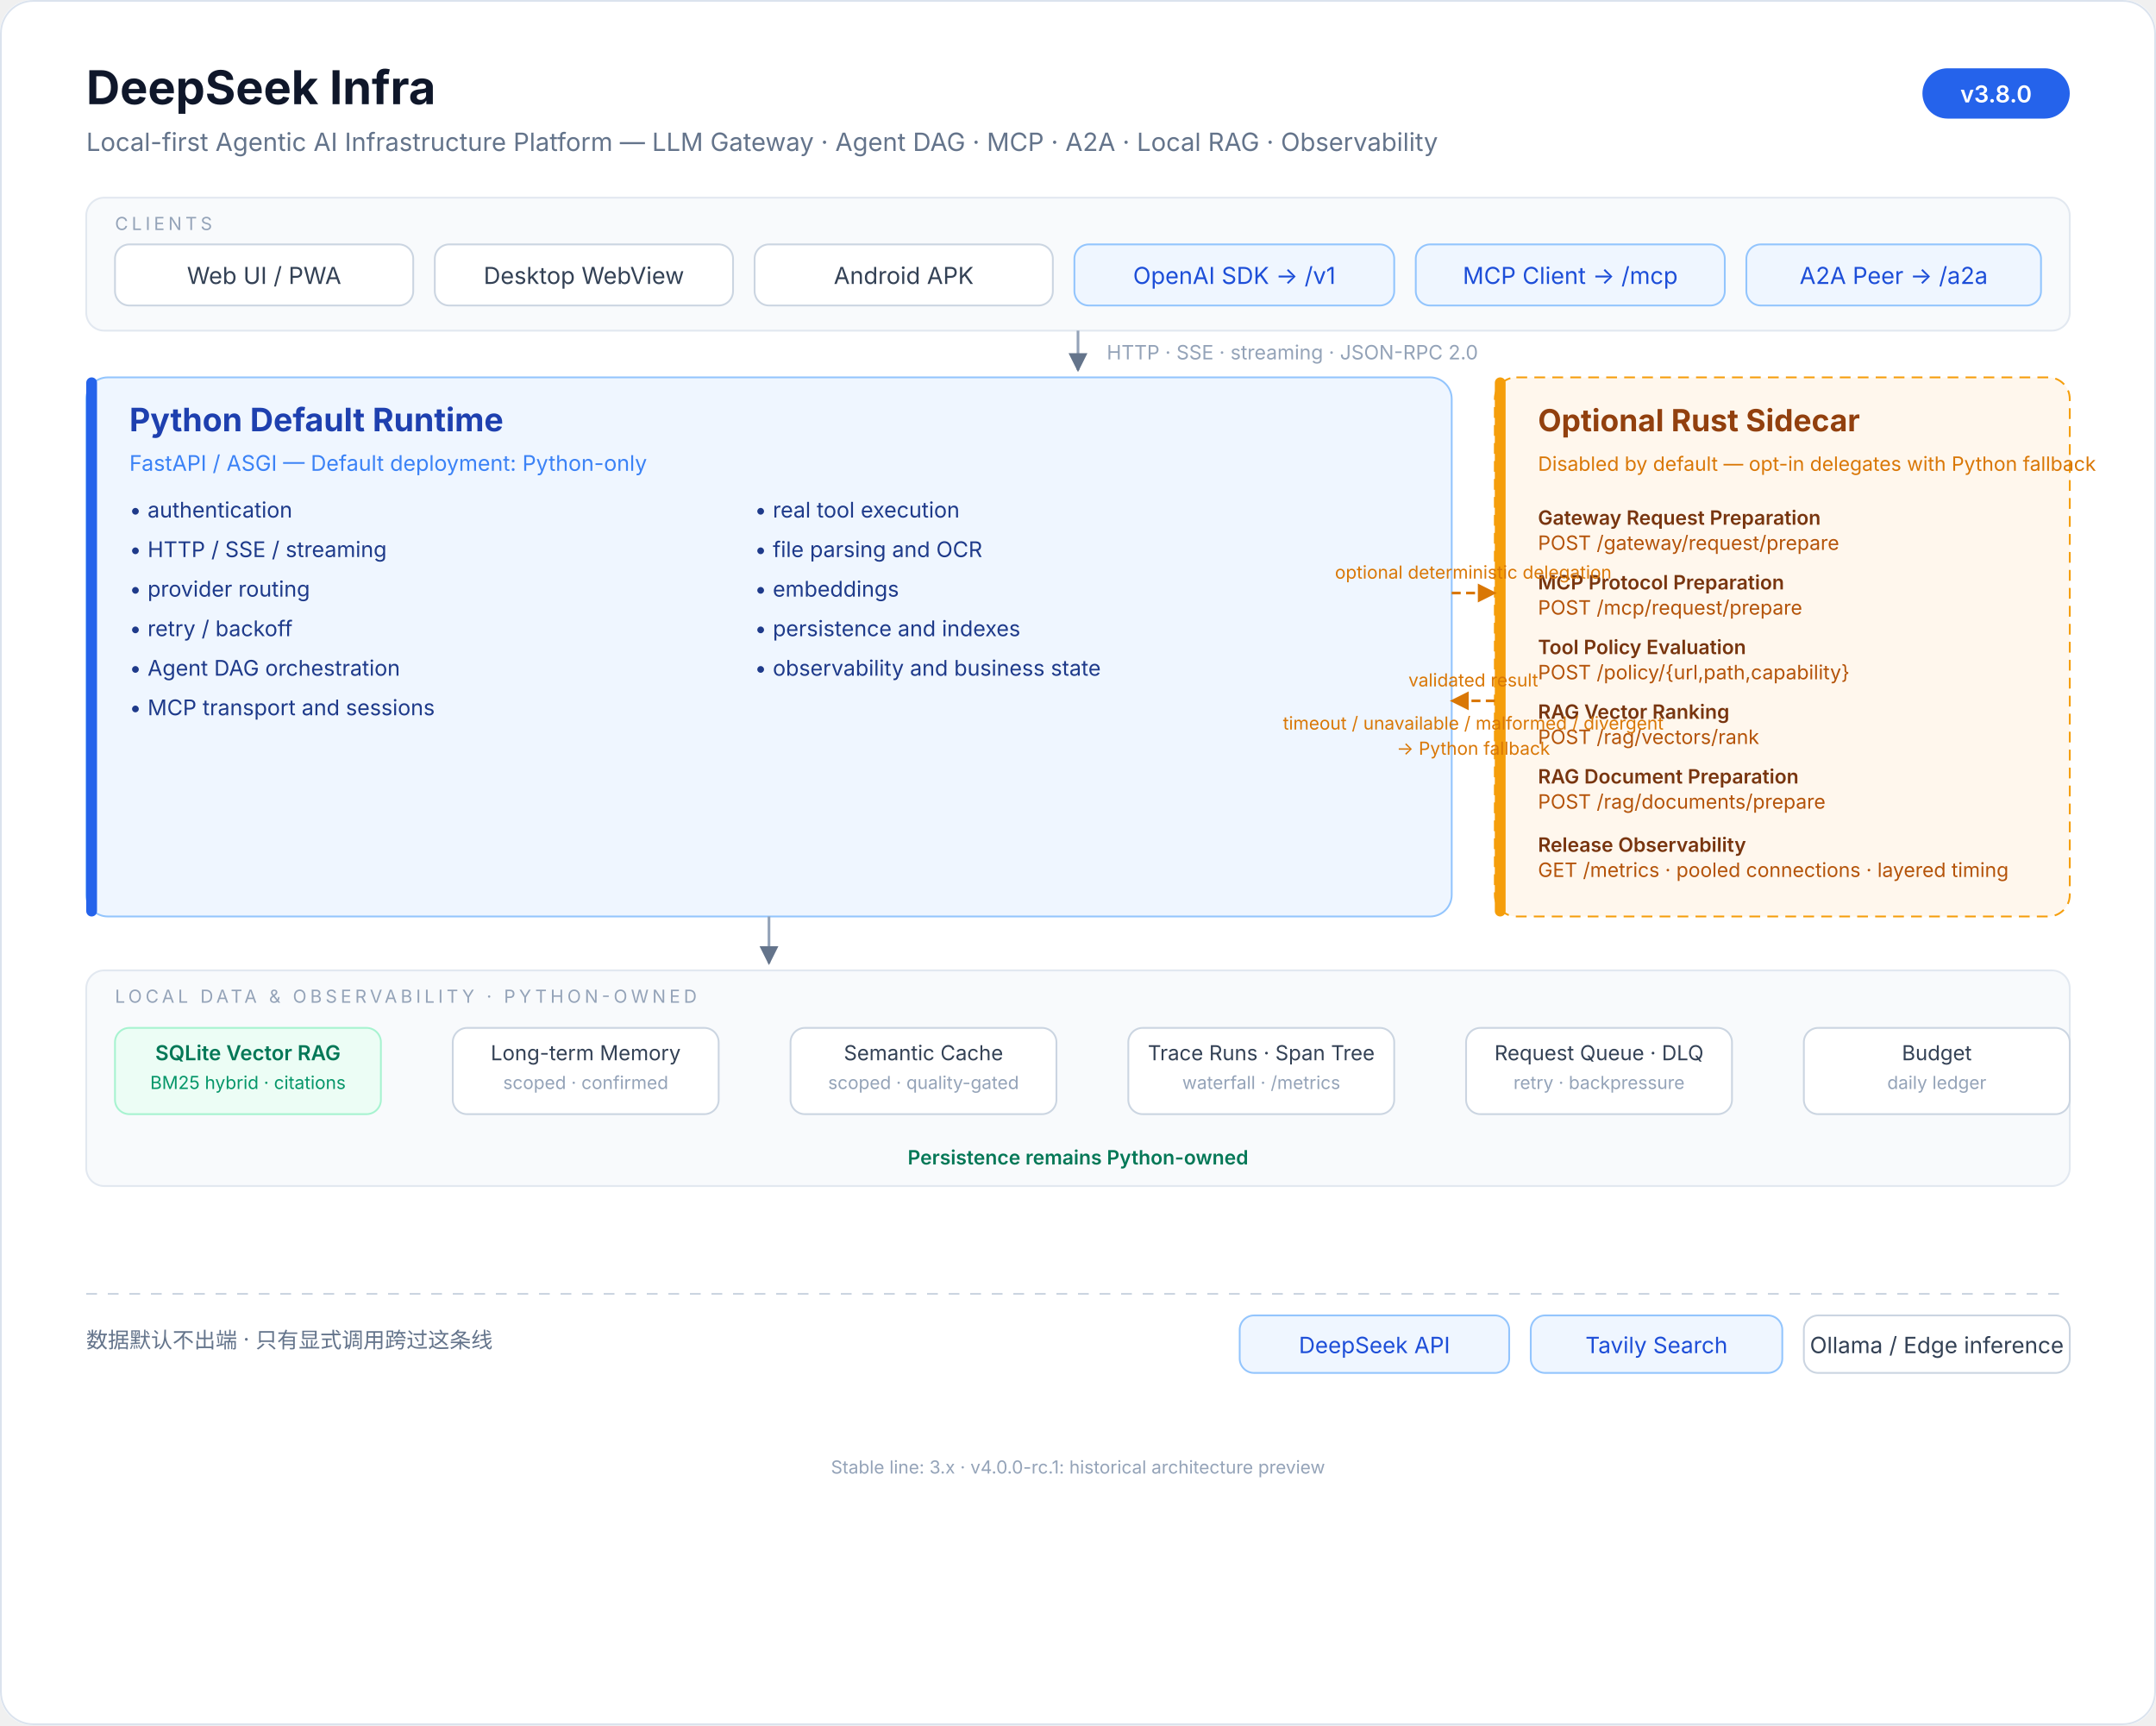
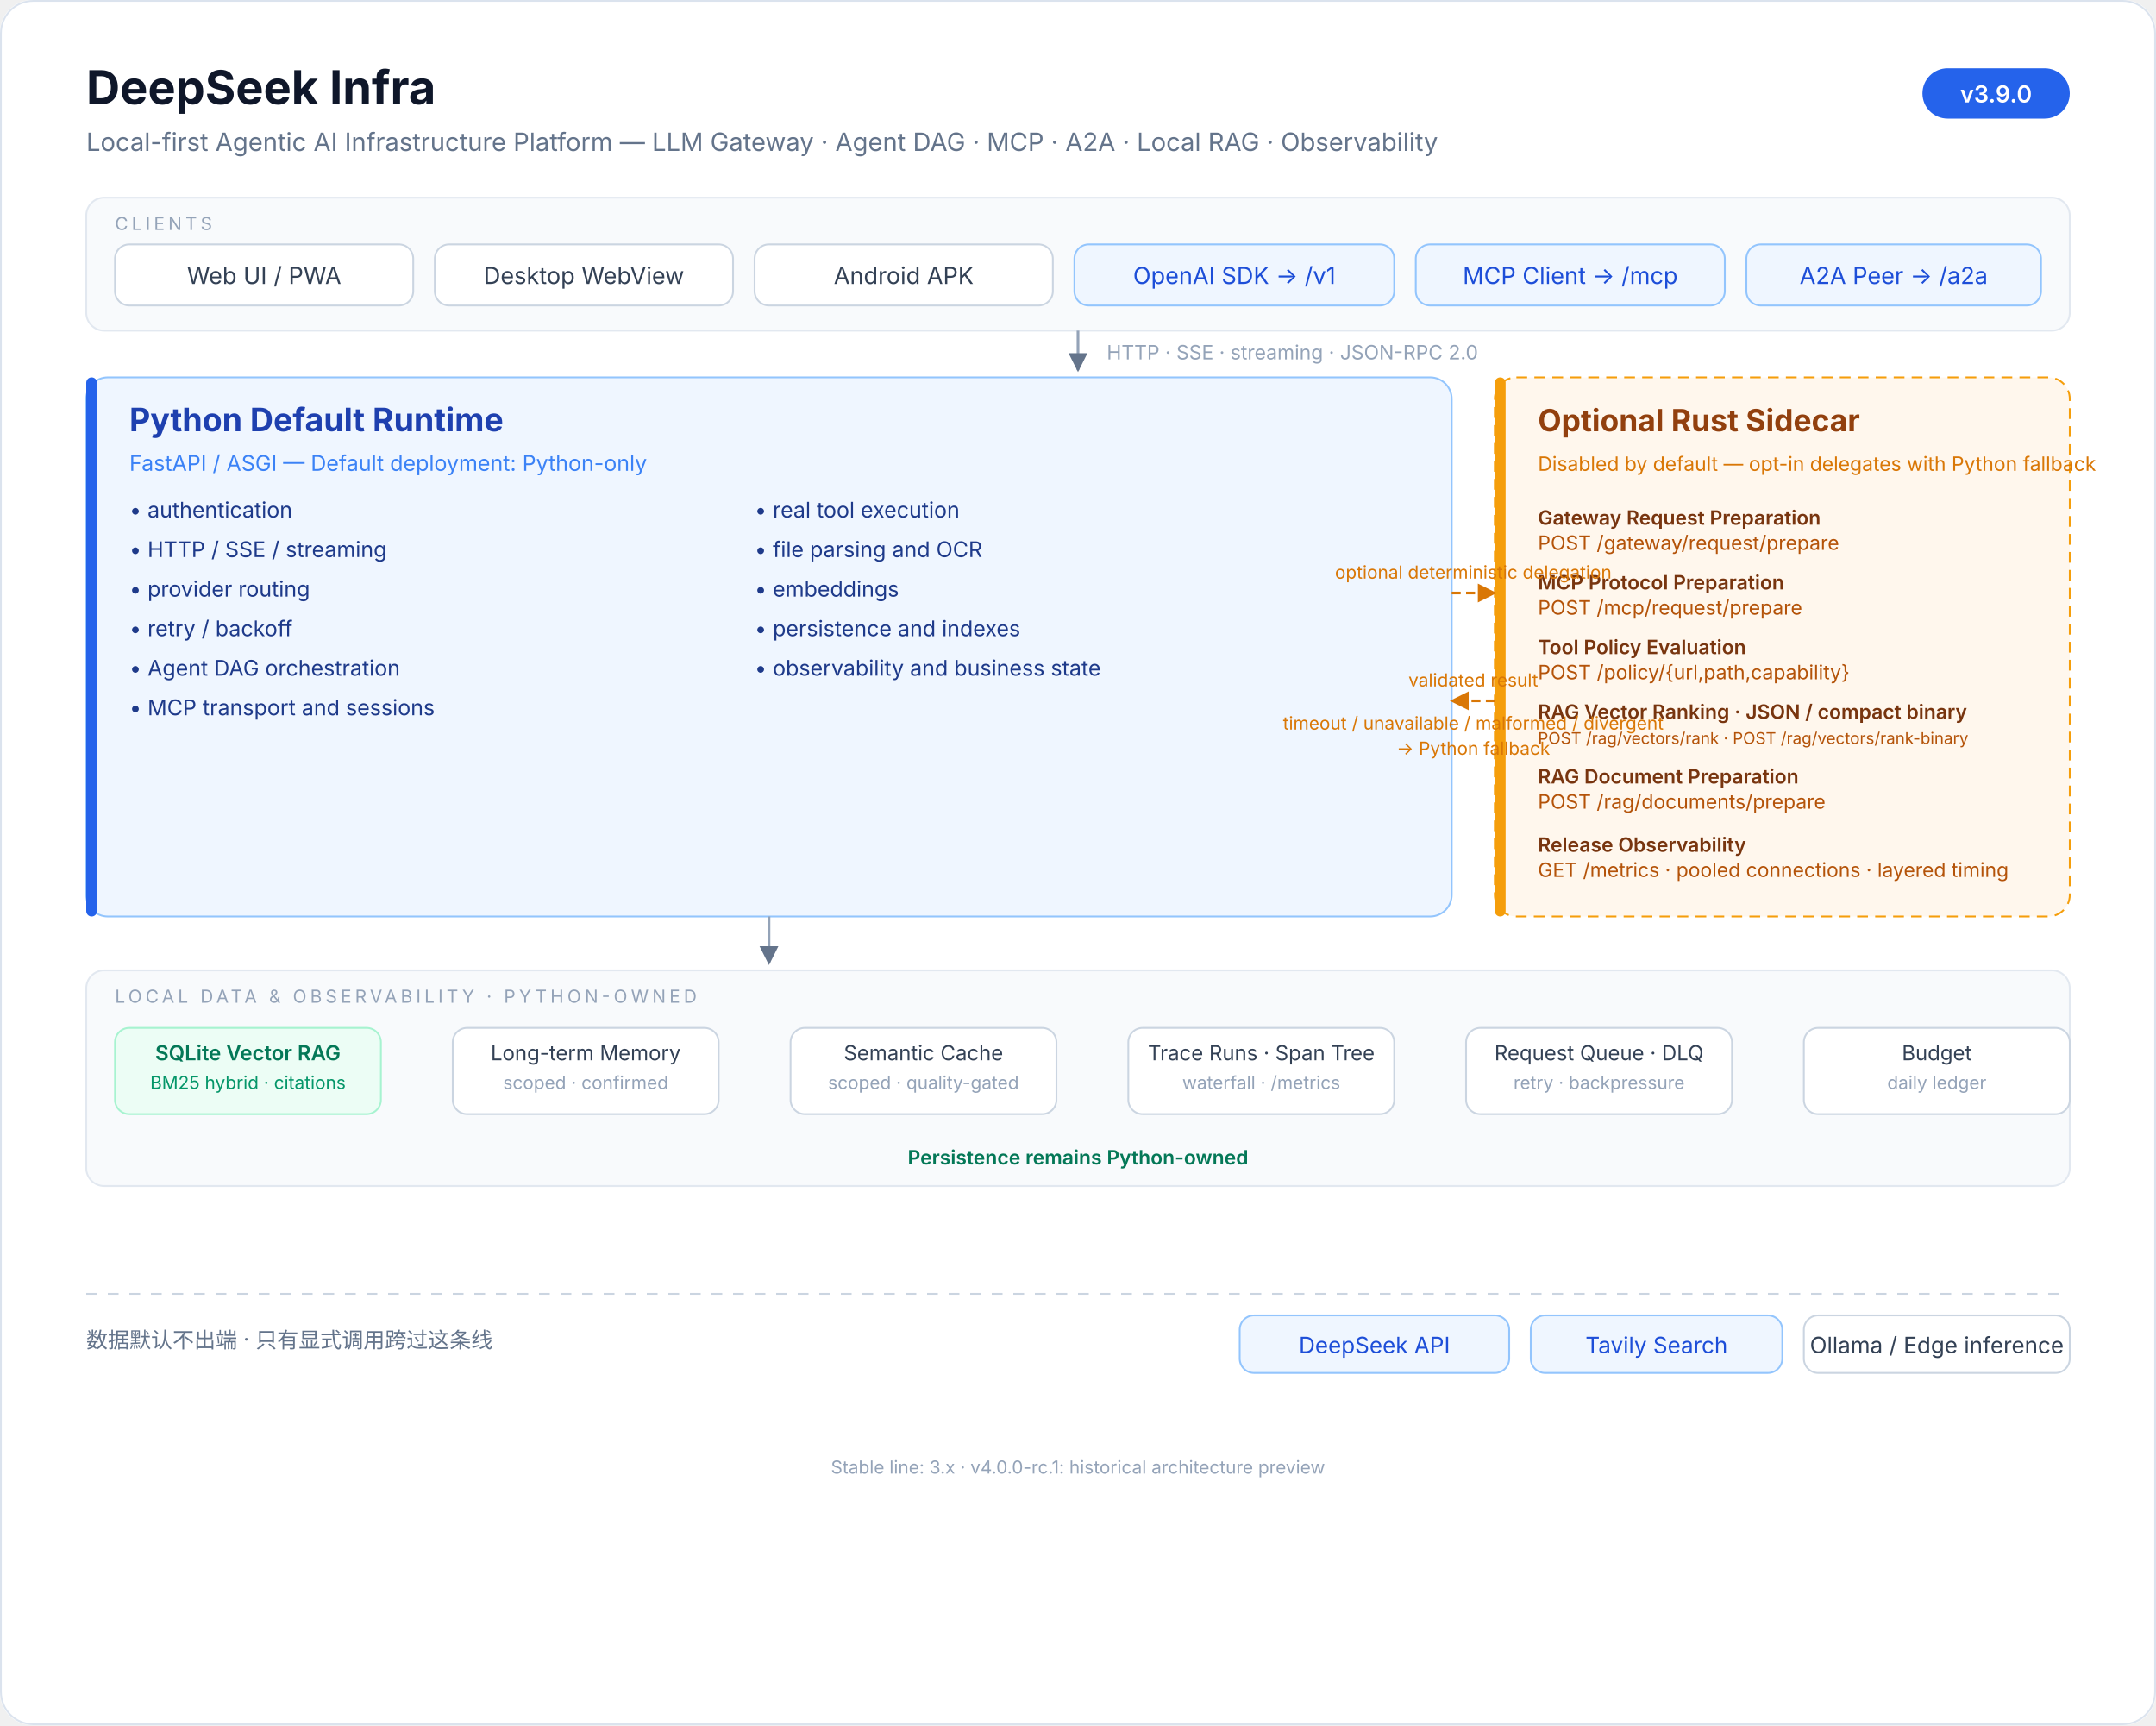
<svg xmlns="http://www.w3.org/2000/svg" viewBox="0 0 1200 960" font-family="ui-sans-serif, system-ui, -apple-system, 'Segoe UI', 'PingFang SC', 'Microsoft YaHei', sans-serif">
  <defs>
    <marker id="arrow" viewBox="0 0 10 10" refX="9" refY="5" markerWidth="7" markerHeight="7" orient="auto-start-reverse">
      <path d="M 0 0 L 10 5 L 0 10 z" fill="#64748b" />
    </marker>
    <marker id="rust-arrow" viewBox="0 0 10 10" refX="9" refY="5" markerWidth="7" markerHeight="7" orient="auto-start-reverse">
      <path d="M 0 0 L 10 5 L 0 10 z" fill="#d97706" />
    </marker>
  </defs>
  <rect x="0" y="0" width="1200" height="960" rx="18" fill="#ffffff" />
  <rect x="0.5" y="0.5" width="1199" height="959" rx="18" fill="none" stroke="#dbe3ee" />
  <text x="48" y="58" font-size="26" font-weight="700" fill="#0f172a">DeepSeek Infra</text>
  <text x="48" y="84" font-size="14" fill="#64748b">Local-first Agentic AI Infrastructure Platform — LLM Gateway · Agent DAG · MCP · A2A · Local RAG · Observability</text>
  <rect x="1070" y="38" width="82" height="28" rx="14" fill="#2563eb" />
-   <text x="1111" y="57" font-size="13" font-weight="600" fill="#ffffff" text-anchor="middle">v3.8.0</text>
+   <text x="1111" y="57" font-size="13" font-weight="600" fill="#ffffff" text-anchor="middle">v3.9.0</text>
  <rect x="48" y="110" width="1104" height="74" rx="10" fill="#f8fafc" stroke="#e2e8f0" />
  <text x="64" y="128" font-size="10" letter-spacing="2" fill="#94a3b8">CLIENTS</text>
  <g font-size="13" fill="#334155" text-anchor="middle">
    <rect x="64" y="136" width="166" height="34" rx="8" fill="#ffffff" stroke="#cbd5e1" />
    <text x="147" y="158">Web UI / PWA</text>
    <rect x="242" y="136" width="166" height="34" rx="8" fill="#ffffff" stroke="#cbd5e1" />
    <text x="325" y="158">Desktop WebView</text>
    <rect x="420" y="136" width="166" height="34" rx="8" fill="#ffffff" stroke="#cbd5e1" />
    <text x="503" y="158">Android APK</text>
    <rect x="598" y="136" width="178" height="34" rx="8" fill="#eff6ff" stroke="#93c5fd" />
    <text x="687" y="158" fill="#1d4ed8">OpenAI SDK → /v1</text>
    <rect x="788" y="136" width="172" height="34" rx="8" fill="#eff6ff" stroke="#93c5fd" />
    <text x="874" y="158" fill="#1d4ed8">MCP Client → /mcp</text>
    <rect x="972" y="136" width="164" height="34" rx="8" fill="#eff6ff" stroke="#93c5fd" />
    <text x="1054" y="158" fill="#1d4ed8">A2A Peer → /a2a</text>
  </g>
  <line x1="600" y1="184" x2="600" y2="206" stroke="#94a3b8" stroke-width="1.5" marker-end="url(#arrow)" />
  <text x="616" y="200" font-size="11" fill="#94a3b8">HTTP · SSE · streaming · JSON-RPC 2.0</text>
  <rect x="48" y="210" width="760" height="300" rx="12" fill="#eff6ff" stroke="#93c5fd" />
  <rect x="48" y="210" width="6" height="300" rx="3" fill="#2563eb" />
  <text x="72" y="240" font-size="18" font-weight="700" fill="#1e40af">Python Default Runtime</text>
  <text x="72" y="262" font-size="12" fill="#3b82f6">FastAPI / ASGI — Default deployment: Python-only</text>
  <g font-size="12" fill="#1e3a8a">
    <text x="72" y="288">• authentication</text>
    <text x="72" y="310">• HTTP / SSE / streaming</text>
    <text x="72" y="332">• provider routing</text>
    <text x="72" y="354">• retry / backoff</text>
    <text x="72" y="376">• Agent DAG orchestration</text>
    <text x="72" y="398">• MCP transport and sessions</text>
    <text x="420" y="288">• real tool execution</text>
    <text x="420" y="310">• file parsing and OCR</text>
    <text x="420" y="332">• embeddings</text>
    <text x="420" y="354">• persistence and indexes</text>
    <text x="420" y="376">• observability and business state</text>
  </g>
  <rect x="832" y="210" width="320" height="300" rx="12" fill="#fff7ed" stroke="#f59e0b" stroke-dasharray="6 4" />
  <rect x="832" y="210" width="6" height="300" rx="3" fill="#f59e0b" />
  <text x="856" y="240" font-size="17" font-weight="700" fill="#92400e">Optional Rust Sidecar</text>
  <text x="856" y="262" font-size="11" fill="#d97706">Disabled by default — opt-in delegates with Python fallback</text>
  <g font-size="11" fill="#78350f">
    <text x="856" y="292" font-weight="600">Gateway Request Preparation</text>
    <text x="856" y="306" fill="#b45309">POST /gateway/request/prepare</text>
    <text x="856" y="328" font-weight="600">MCP Protocol Preparation</text>
    <text x="856" y="342" fill="#b45309">POST /mcp/request/prepare</text>
    <text x="856" y="364" font-weight="600">Tool Policy Evaluation</text>
    <text x="856" y="378" fill="#b45309">POST /policy/{url,path,capability}</text>
-     <text x="856" y="400" font-weight="600">RAG Vector Ranking</text>
-     <text x="856" y="414" fill="#b45309">POST /rag/vectors/rank</text>
+     <text x="856" y="400" font-weight="600">RAG Vector Ranking · JSON / compact binary</text>
+     <text x="856" y="414" font-size="9" fill="#b45309">POST /rag/vectors/rank · POST /rag/vectors/rank-binary</text>
    <text x="856" y="436" font-weight="600">RAG Document Preparation</text>
    <text x="856" y="450" fill="#b45309">POST /rag/documents/prepare</text>
    <text x="856" y="474" font-weight="600">Release Observability</text>
    <text x="856" y="488" fill="#b45309">GET /metrics · pooled connections · layered timing</text>
  </g>
  <line x1="808" y1="330" x2="832" y2="330" stroke="#d97706" stroke-width="1.5" stroke-dasharray="5 3" marker-end="url(#rust-arrow)" />
  <text x="820" y="322" font-size="10" fill="#d97706" text-anchor="middle">optional deterministic delegation</text>
  <line x1="832" y1="390" x2="808" y2="390" stroke="#d97706" stroke-width="1.5" stroke-dasharray="5 3" marker-end="url(#rust-arrow)" />
  <text x="820" y="382" font-size="10" fill="#d97706" text-anchor="middle">validated result</text>
  <text x="820" y="406" font-size="10" fill="#d97706" text-anchor="middle">timeout / unavailable / malformed / divergent</text>
  <text x="820" y="420" font-size="10" fill="#d97706" text-anchor="middle">→ Python fallback</text>
  <line x1="428" y1="510" x2="428" y2="536" stroke="#94a3b8" stroke-width="1.5" marker-end="url(#arrow)" />
  <rect x="48" y="540" width="1104" height="120" rx="10" fill="#f8fafc" stroke="#e2e8f0" />
  <text x="64" y="558" font-size="10" letter-spacing="2" fill="#94a3b8">LOCAL DATA &amp; OBSERVABILITY · PYTHON-OWNED</text>
  <g font-size="11.5" fill="#334155" text-anchor="middle">
    <rect x="64" y="572" width="148" height="48" rx="8" fill="#ecfdf5" stroke="#a7f3d0" />
    <text x="138" y="590" fill="#047857" font-weight="600">SQLite Vector RAG</text>
    <text x="138" y="606" font-size="10" fill="#059669">BM25 hybrid · citations</text>
    <rect x="252" y="572" width="148" height="48" rx="8" fill="#ffffff" stroke="#cbd5e1" />
    <text x="326" y="590">Long-term Memory</text>
    <text x="326" y="606" font-size="10" fill="#94a3b8">scoped · confirmed</text>
    <rect x="440" y="572" width="148" height="48" rx="8" fill="#ffffff" stroke="#cbd5e1" />
    <text x="514" y="590">Semantic Cache</text>
    <text x="514" y="606" font-size="10" fill="#94a3b8">scoped · quality-gated</text>
    <rect x="628" y="572" width="148" height="48" rx="8" fill="#ffffff" stroke="#cbd5e1" />
    <text x="702" y="590">Trace Runs · Span Tree</text>
    <text x="702" y="606" font-size="10" fill="#94a3b8">waterfall · /metrics</text>
    <rect x="816" y="572" width="148" height="48" rx="8" fill="#ffffff" stroke="#cbd5e1" />
    <text x="890" y="590">Request Queue · DLQ</text>
    <text x="890" y="606" font-size="10" fill="#94a3b8">retry · backpressure</text>
    <rect x="1004" y="572" width="148" height="48" rx="8" fill="#ffffff" stroke="#cbd5e1" />
    <text x="1078" y="590">Budget</text>
    <text x="1078" y="606" font-size="10" fill="#94a3b8">daily ledger</text>
  </g>
  <text x="600" y="648" font-size="11" fill="#047857" text-anchor="middle" font-weight="600">Persistence remains Python-owned</text>
  <line x1="48" y1="720" x2="1152" y2="720" stroke="#cbd5e1" stroke-dasharray="6 6" />
  <text x="48" y="750" font-size="12" fill="#64748b">数据默认不出端 · 只有显式调用跨过这条线</text>
  <g font-size="12.5" text-anchor="middle">
    <rect x="690" y="732" width="150" height="32" rx="8" fill="#eff6ff" stroke="#93c5fd" />
    <text x="765" y="753" fill="#1d4ed8">DeepSeek API</text>
    <rect x="852" y="732" width="140" height="32" rx="8" fill="#eff6ff" stroke="#93c5fd" />
    <text x="922" y="753" fill="#1d4ed8">Tavily Search</text>
    <rect x="1004" y="732" width="148" height="32" rx="8" fill="#ffffff" stroke="#cbd5e1" />
    <text x="1078" y="753" fill="#334155">Ollama / Edge inference</text>
  </g>
  <text x="600" y="820" font-size="10" fill="#94a3b8" text-anchor="middle">Stable line: 3.x · v4.0.0-rc.1: historical architecture preview</text>
</svg>
